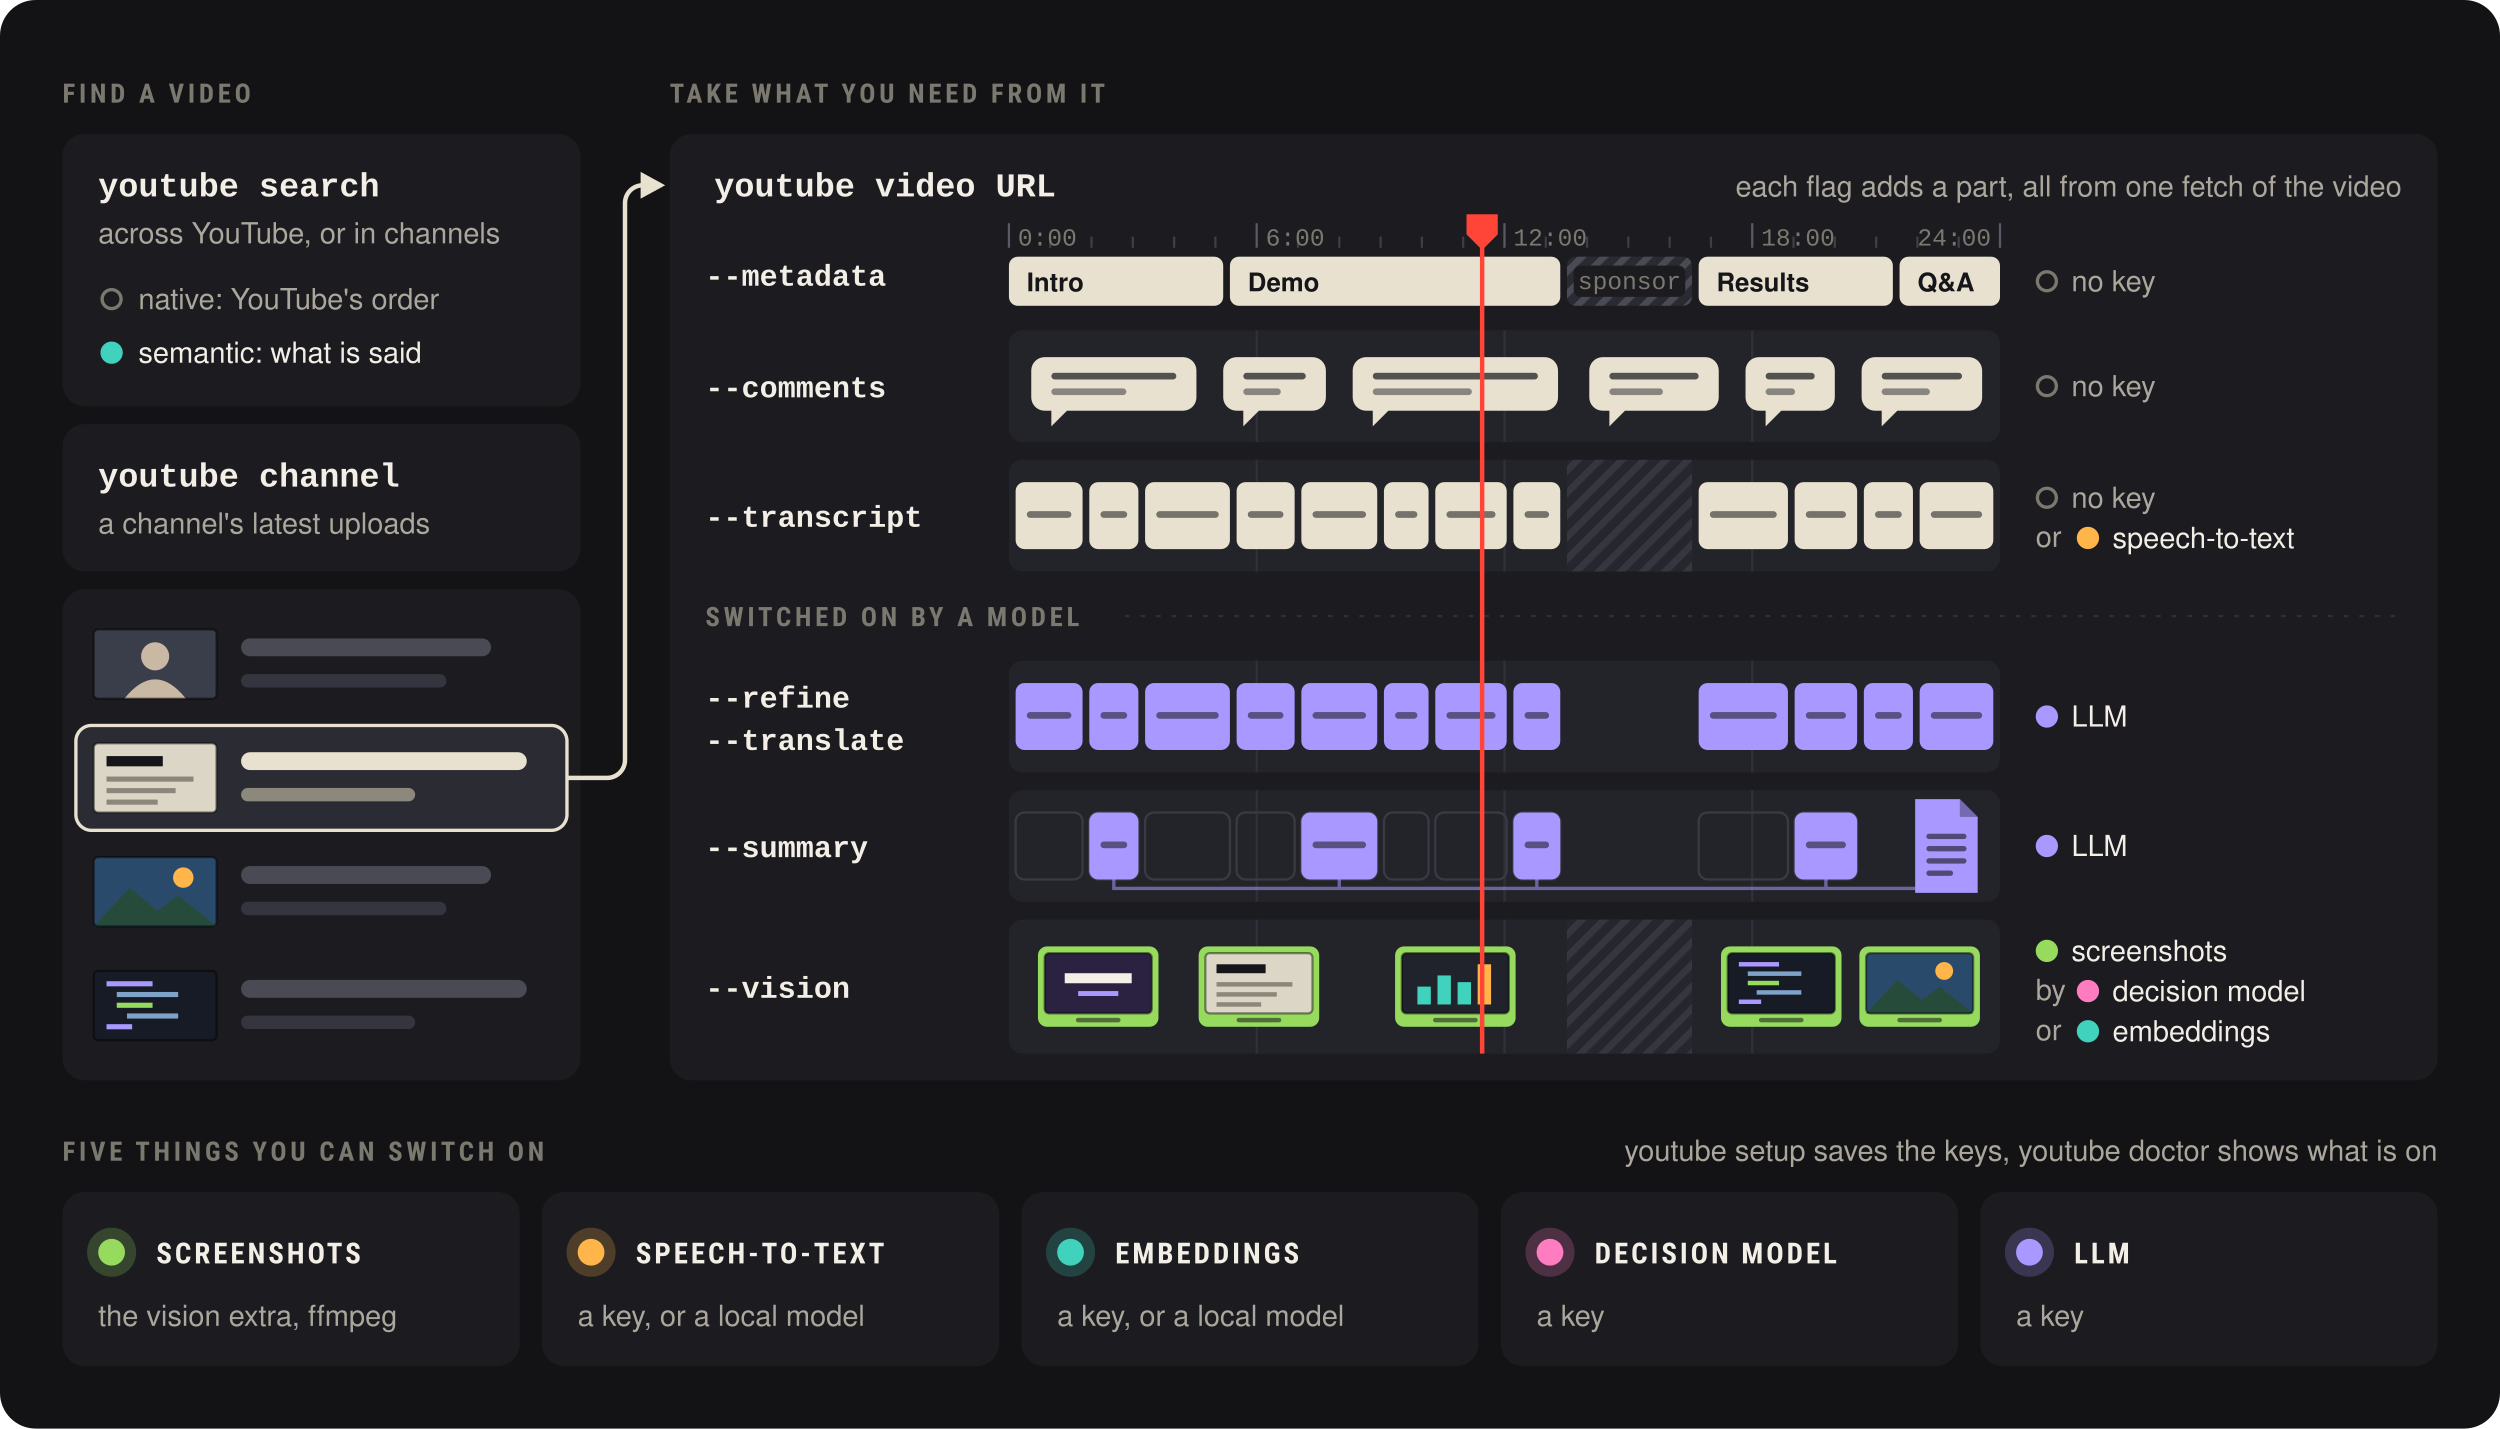
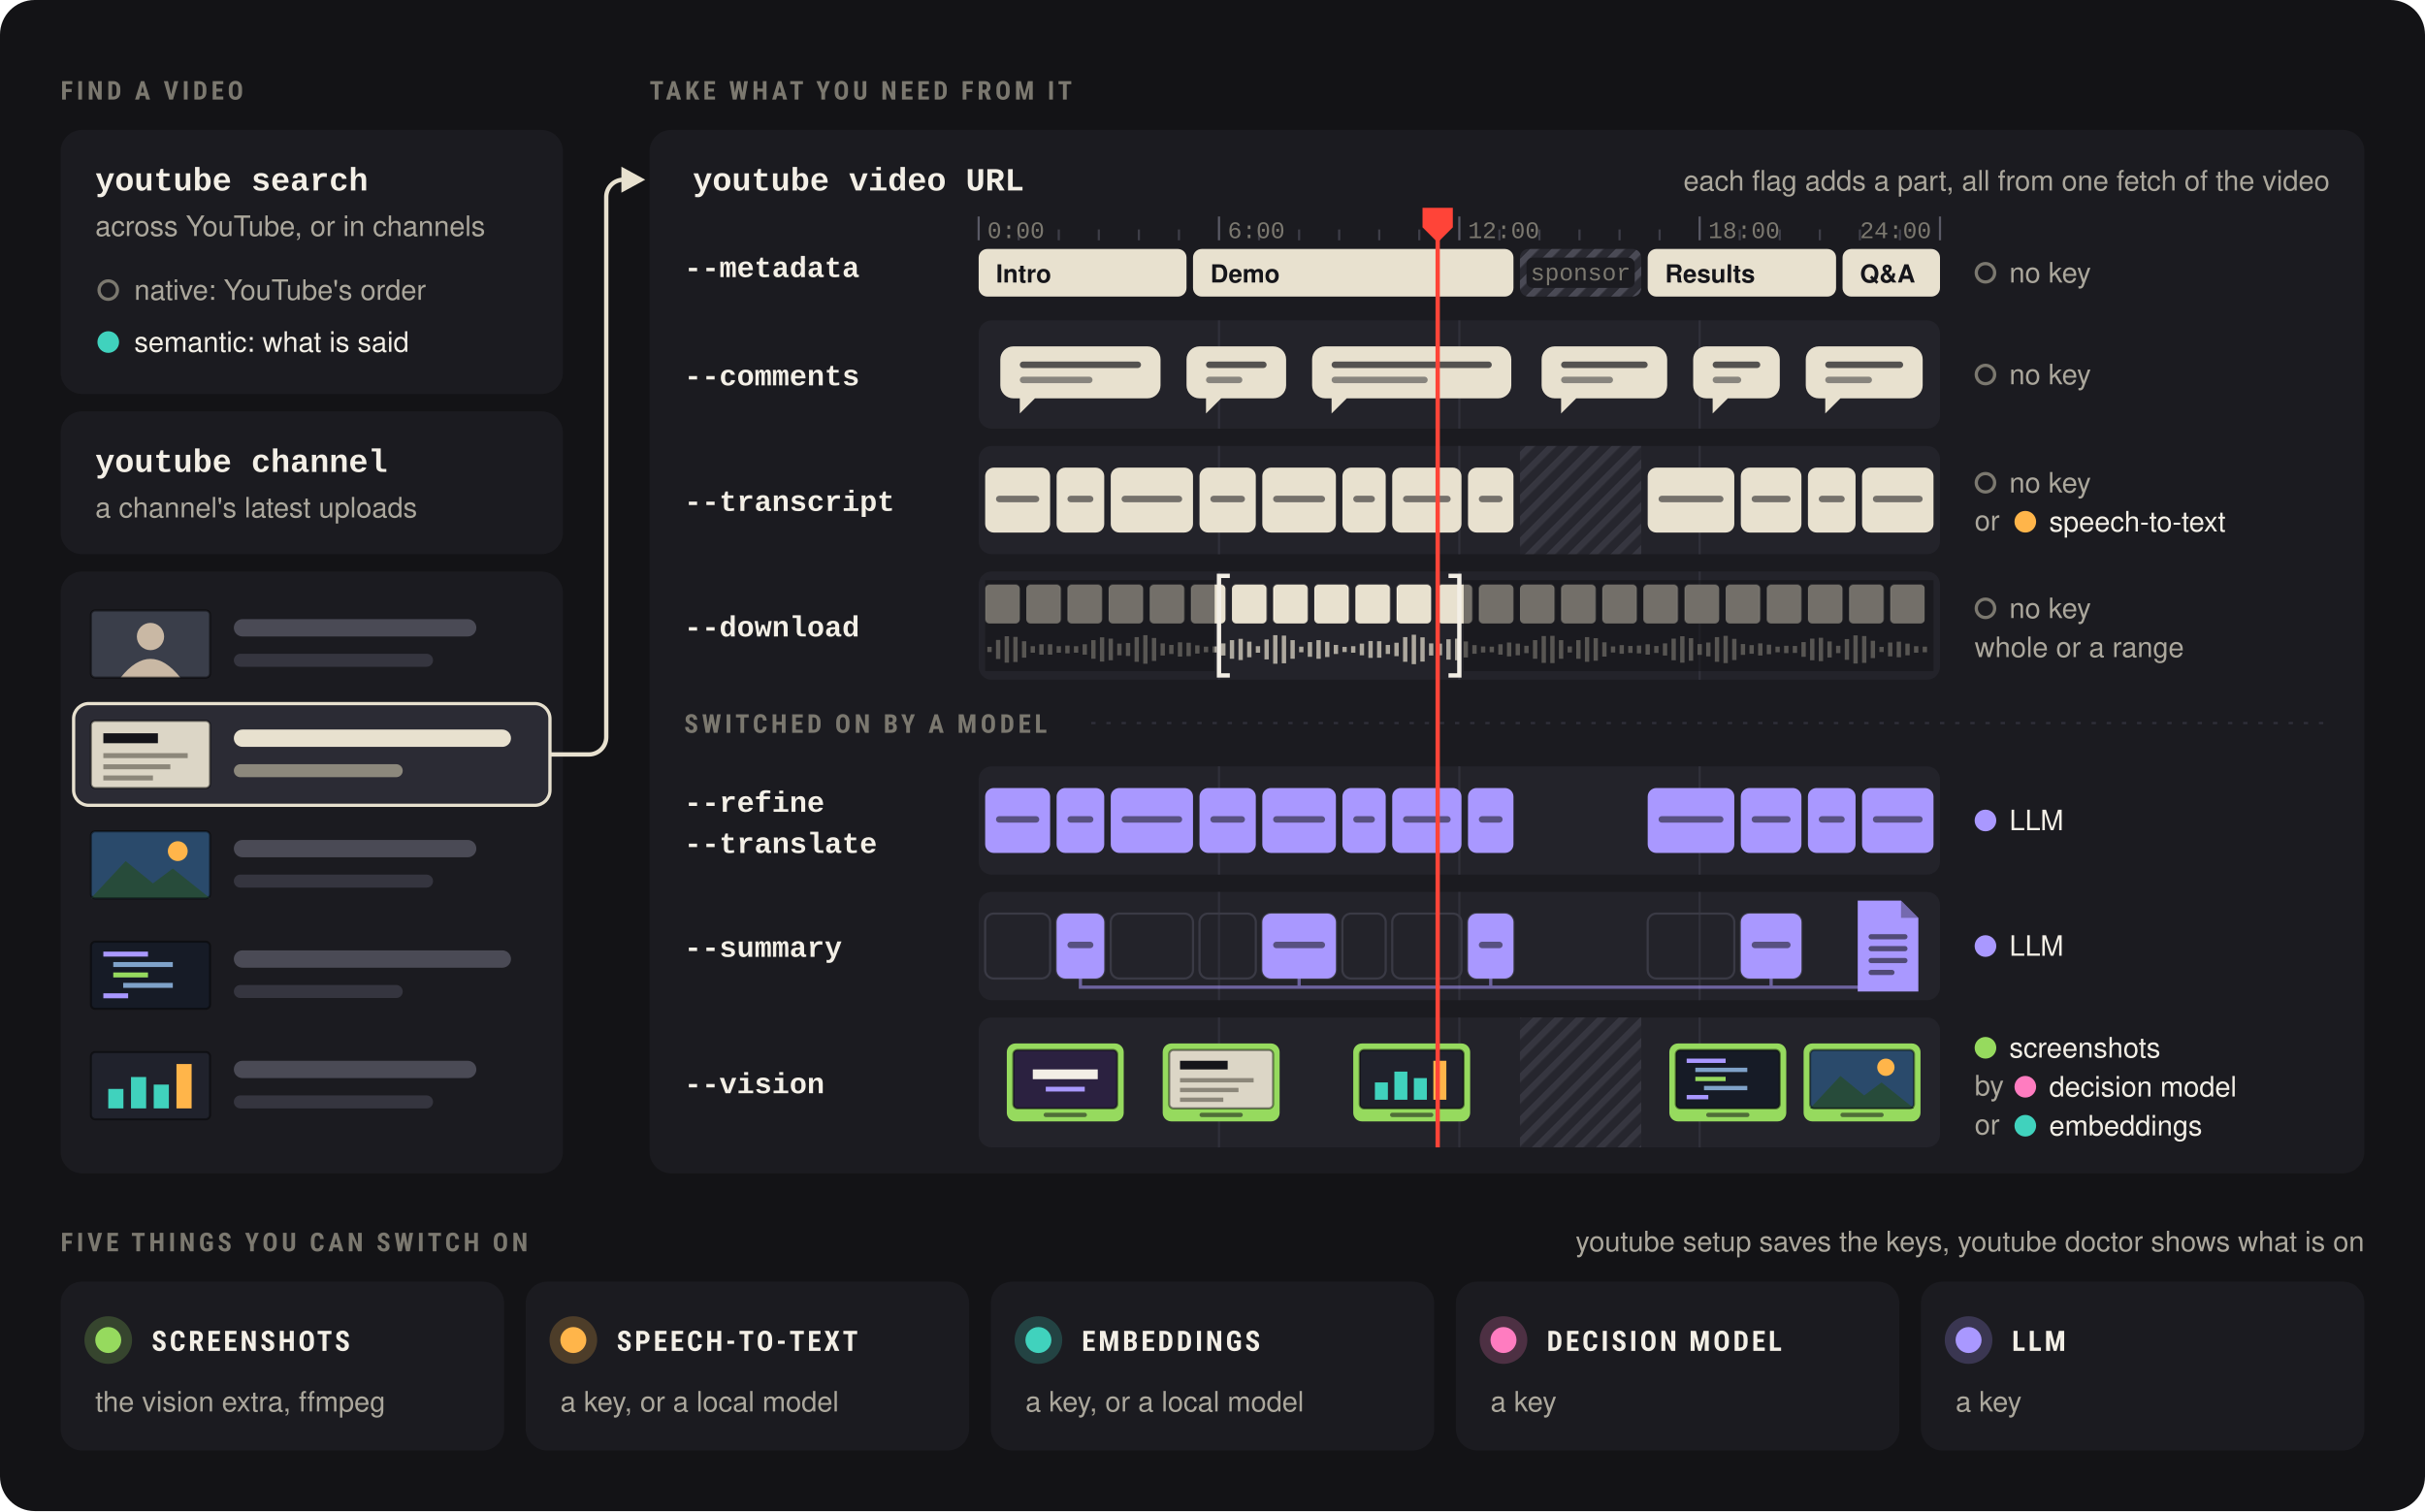
- <svg xmlns="http://www.w3.org/2000/svg" width="1120" height="640" viewBox="0 0 1120 640" role="img" aria-labelledby="title desc">
+ <svg xmlns="http://www.w3.org/2000/svg" width="1120" height="698" viewBox="0 0 1120 698" role="img" aria-labelledby="title desc">
  <defs>
    <style>
    .flag { font: 700 15px ui-monospace, 'SF Mono', SFMono-Regular, Menlo, Consolas, 'Liberation Mono', monospace; fill: #F3EFE6; }
    .flag-s { font: 700 13.5px ui-monospace, 'SF Mono', SFMono-Regular, Menlo, Consolas, 'Liberation Mono', monospace; fill: #F3EFE6; }
    .name { font: 700 15px 'Avenir Next', 'Segoe UI', 'Helvetica Neue', Helvetica, Arial, sans-serif; fill: #F3EFE6; }
    .note { font: 500 13px 'Avenir Next', 'Segoe UI', 'Helvetica Neue', Helvetica, Arial, sans-serif; fill: #ABA79C; }
    .note-i { font: 500 13px 'Avenir Next', 'Segoe UI', 'Helvetica Neue', Helvetica, Arial, sans-serif; fill: #F3EFE6; }
    .cap { font: 700 12px 'DIN Alternate', Bahnschrift, 'Avenir Next Condensed', 'Roboto Condensed', 'Arial Narrow', Arial, sans-serif; letter-spacing: 0.14em; fill: #7B786F; }
    .cap-i { font: 700 13px 'DIN Alternate', Bahnschrift, 'Avenir Next Condensed', 'Roboto Condensed', 'Arial Narrow', Arial, sans-serif; letter-spacing: 0.1em; fill: #F3EFE6; }
    .tc { font: 500 11px ui-monospace, 'SF Mono', SFMono-Regular, Menlo, Consolas, 'Liberation Mono', monospace; fill: #7B786F; }
    .tc-i { font: 600 11.5px ui-monospace, 'SF Mono', SFMono-Regular, Menlo, Consolas, 'Liberation Mono', monospace; fill: #F3EFE6; }
    .on { font: 700 11.5px 'Avenir Next', 'Segoe UI', 'Helvetica Neue', Helvetica, Arial, sans-serif; fill: #15151A; }
    .on-m { font: 700 11px ui-monospace, 'SF Mono', SFMono-Regular, Menlo, Consolas, 'Liberation Mono', monospace; fill: #15151A; }
    .lane { fill: #23232A; }
    .panel { fill: #1B1B20; }
    .hair { stroke: #30303A; stroke-width: 1; }

    @media (prefers-reduced-motion: no-preference) {
      #playhead { animation: play 10s linear infinite; }
    }
    @keyframes play {
      0% { transform: translateX(-204px); }
      61.80% { transform: translateX(38px); }
      61.81% { transform: translateX(94px); }
      95%, 100% { transform: translateX(224px); }
    }
  </style>
    <pattern id="hatch" width="7" height="7" patternUnits="userSpaceOnUse" patternTransform="rotate(45)">
      <rect width="7" height="7" fill="#2A2A32" />
      <rect width="3" height="7" fill="#4A4A55" />
    </pattern>
+     <pattern id="frames" x="455" y="270" width="19" height="18" patternUnits="userSpaceOnUse">
+       <rect width="16" height="18" rx="2" fill="#E8E1CF" />
+     </pattern>
  </defs>
-   <rect width="1120" height="640" rx="16" fill="#131316" />
+   <rect width="1120" height="698" rx="16" fill="#131316" />
  <g id="find">
    <text x="28" y="46" class="cap">FIND A VIDEO</text>
    <rect x="28" y="60" width="232" height="122" rx="10" fill="#1B1B20" />
    <text x="44" y="88" class="flag">youtube search</text>
    <text x="44" y="109" class="note">across YouTube, or in channels</text>
    <circle cx="50" cy="134" r="4.25" fill="none" stroke="#7B786F" stroke-width="1.5" />
    <text x="62" y="138.5" class="note">native: YouTube's order</text>
    <circle cx="50" cy="158" r="5" fill="#40D2BD" />
    <text x="62" y="162.5" class="note-i">semantic: what is said</text>
    <rect x="28" y="190" width="232" height="66" rx="10" fill="#1B1B20" />
    <text x="44" y="218" class="flag">youtube channel</text>
    <text x="44" y="239" class="note">a channel's latest uploads</text>
-     <rect x="28" y="264" width="232" height="220" rx="10" fill="#1B1B20" />
+     <rect x="28" y="264" width="232" height="278" rx="10" fill="#1B1B20" />
    <g transform="translate(42 282)">
      <rect x="0" y="0" width="55" height="31" rx="2" fill="#3A3E4A" />
      <circle cx="27.5" cy="12.031" r="6.302" fill="#C9B8A4" />
      <path d="M13.75 30.938 Q27.5 13.75 41.25 30.938 Z" fill="#C9B8A4" />
      <rect x="0" y="0" width="55" height="31" rx="2" fill="none" stroke="#000" stroke-opacity="0.45" />
    </g>
    <rect x="108" y="286" width="112" height="8" rx="4" fill="#4A4A55" />
    <rect x="108" y="302" width="92" height="6" rx="3" fill="#35353F" />
    <rect x="34" y="325" width="220" height="47" rx="7" fill="#2B2B34" stroke="#E8E1CF" stroke-width="1.5" />
    <g transform="translate(42 333)">
      <rect x="0" y="0" width="55" height="31" rx="2" fill="#DCD6C6" />
      <rect x="5.729" y="5.729" width="25.208" height="4.583" fill="#15151A" />
      <rect x="5.729" y="14.896" width="38.958" height="2.292" fill="#8C877A" />
      <rect x="5.729" y="20.052" width="30.938" height="2.292" fill="#8C877A" />
      <rect x="5.729" y="25.208" width="22.917" height="2.292" fill="#8C877A" />
      <rect x="0" y="0" width="55" height="31" rx="2" fill="none" stroke="#000" stroke-opacity="0.45" />
    </g>
    <rect x="108" y="337" width="128" height="8" rx="4" fill="#E8E1CF" />
    <rect x="108" y="353" width="78" height="6" rx="3" fill="#8C887C" />
    <g transform="translate(42 384)">
      <rect x="0" y="0" width="55" height="31" rx="2" fill="#2A4A6B" />
      <circle cx="40.104" cy="9.167" r="4.583" fill="#FFB54A" />
      <path d="M0 30.938 L16.042 13.75 L28.646 24.062 L37.812 17.188 L55 30.938 Z" fill="#274B3A" />
      <rect x="0" y="0" width="55" height="31" rx="2" fill="none" stroke="#000" stroke-opacity="0.45" />
    </g>
    <rect x="108" y="388" width="112" height="8" rx="4" fill="#4A4A55" />
    <rect x="108" y="404" width="92" height="6" rx="3" fill="#35353F" />
    <g transform="translate(42 435)">
      <rect x="0" y="0" width="55" height="31" rx="2" fill="#161B26" />
      <rect x="5.729" y="4.583" width="20.625" height="2.292" fill="#A998FF" />
      <rect x="10.312" y="9.396" width="27.5" height="2.292" fill="#7FA2C9" />
      <rect x="10.312" y="14.208" width="16.042" height="2.292" fill="#96DA5E" />
      <rect x="14.896" y="19.021" width="22.917" height="2.292" fill="#7FA2C9" />
      <rect x="5.729" y="23.833" width="11.458" height="2.292" fill="#A998FF" />
      <rect x="0" y="0" width="55" height="31" rx="2" fill="none" stroke="#000" stroke-opacity="0.45" />
    </g>
    <rect x="108" y="439" width="128" height="8" rx="4" fill="#4A4A55" />
    <rect x="108" y="455" width="78" height="6" rx="3" fill="#35353F" />
+     <g transform="translate(42 486)">
+       <rect x="0" y="0" width="55" height="31" rx="2" fill="#20222C" />
+       <rect x="8" y="17" width="7" height="9" fill="#40D2BD" />
+       <rect x="18.5" y="11.5" width="7" height="14.5" fill="#40D2BD" />
+       <rect x="29" y="15" width="7" height="11" fill="#40D2BD" />
+       <rect x="39.5" y="5.5" width="7" height="20.5" fill="#FFB54A" />
+       <rect x="0" y="0" width="55" height="31" rx="2" fill="none" stroke="#000" stroke-opacity="0.45" />
+     </g>
+     <rect x="108" y="490" width="112" height="8" rx="4" fill="#4A4A55" />
+     <rect x="108" y="506" width="92" height="6" rx="3" fill="#35353F" />
    <path d="M254 348.5 H272 a8 8 0 0 0 8 -8 V91 a8 8 0 0 1 8 -8 H288" fill="none" stroke="#E8E1CF" stroke-width="2" />
    <path d="M298 83 l-11 -6 v12 z" fill="#E8E1CF" />
  </g>
  <g id="video">
    <text x="300" y="46" class="cap">TAKE WHAT YOU NEED FROM IT</text>
-     <rect x="300" y="60" width="792" height="424" rx="10" fill="#1B1B20" />
+     <rect x="300" y="60" width="792" height="482" rx="10" fill="#1B1B20" />
    <text x="320" y="88" class="flag">youtube video URL</text>
    <text x="1076" y="88" class="note" text-anchor="end">each flag adds a part, all from one fetch of the video</text>
    <g id="track-metadata">
      <text x="316" y="128" class="flag-s">--metadata</text>
      <line x1="452" y1="100" x2="452" y2="111" stroke="#5A5A66" stroke-width="1" />
      <line x1="470.5" y1="106" x2="470.5" y2="111" stroke="#3E3E48" stroke-width="1" />
      <line x1="489" y1="106" x2="489" y2="111" stroke="#3E3E48" stroke-width="1" />
      <line x1="507.5" y1="106" x2="507.5" y2="111" stroke="#3E3E48" stroke-width="1" />
      <line x1="526" y1="106" x2="526" y2="111" stroke="#3E3E48" stroke-width="1" />
      <line x1="544.5" y1="106" x2="544.5" y2="111" stroke="#3E3E48" stroke-width="1" />
      <text x="456" y="110" class="tc" text-anchor="start">0:00</text>
      <line x1="563" y1="100" x2="563" y2="111" stroke="#5A5A66" stroke-width="1" />
      <line x1="581.5" y1="106" x2="581.5" y2="111" stroke="#3E3E48" stroke-width="1" />
      <line x1="600" y1="106" x2="600" y2="111" stroke="#3E3E48" stroke-width="1" />
      <line x1="618.5" y1="106" x2="618.5" y2="111" stroke="#3E3E48" stroke-width="1" />
      <line x1="637" y1="106" x2="637" y2="111" stroke="#3E3E48" stroke-width="1" />
      <line x1="655.5" y1="106" x2="655.5" y2="111" stroke="#3E3E48" stroke-width="1" />
      <text x="567" y="110" class="tc" text-anchor="start">6:00</text>
      <line x1="674" y1="100" x2="674" y2="111" stroke="#5A5A66" stroke-width="1" />
      <line x1="692.5" y1="106" x2="692.5" y2="111" stroke="#3E3E48" stroke-width="1" />
      <line x1="711" y1="106" x2="711" y2="111" stroke="#3E3E48" stroke-width="1" />
      <line x1="729.5" y1="106" x2="729.5" y2="111" stroke="#3E3E48" stroke-width="1" />
      <line x1="748" y1="106" x2="748" y2="111" stroke="#3E3E48" stroke-width="1" />
      <line x1="766.5" y1="106" x2="766.5" y2="111" stroke="#3E3E48" stroke-width="1" />
      <text x="678" y="110" class="tc" text-anchor="start">12:00</text>
      <line x1="785" y1="100" x2="785" y2="111" stroke="#5A5A66" stroke-width="1" />
      <line x1="803.5" y1="106" x2="803.5" y2="111" stroke="#3E3E48" stroke-width="1" />
      <line x1="822" y1="106" x2="822" y2="111" stroke="#3E3E48" stroke-width="1" />
      <line x1="840.5" y1="106" x2="840.5" y2="111" stroke="#3E3E48" stroke-width="1" />
      <line x1="859" y1="106" x2="859" y2="111" stroke="#3E3E48" stroke-width="1" />
      <line x1="877.5" y1="106" x2="877.5" y2="111" stroke="#3E3E48" stroke-width="1" />
      <text x="789" y="110" class="tc" text-anchor="start">18:00</text>
      <line x1="896" y1="100" x2="896" y2="111" stroke="#5A5A66" stroke-width="1" />
      <text x="892" y="110" class="tc" text-anchor="end">24:00</text>
      <rect x="452" y="115" width="96" height="22" rx="4" fill="#E8E1CF" />
      <text x="460" y="130.5" class="on">Intro</text>
      <rect x="551" y="115" width="148" height="22" rx="4" fill="#E8E1CF" />
      <text x="559" y="130.5" class="on">Demo</text>
      <rect x="761" y="115" width="87" height="22" rx="4" fill="#E8E1CF" />
      <text x="769" y="130.5" class="on">Results</text>
      <rect x="851" y="115" width="45" height="22" rx="4" fill="#E8E1CF" />
      <text x="859" y="130.5" class="on">Q&amp;A</text>
      <rect x="702" y="115" width="56" height="22" rx="4" fill="url(#hatch)" />
      <rect x="705" y="119" width="50" height="14" rx="3" fill="#1B1B20" />
      <text x="730" y="129.5" class="tc" text-anchor="middle">sponsor</text>
      <circle cx="917" cy="126" r="4.25" fill="none" stroke="#7B786F" stroke-width="1.5" />
      <text x="928" y="130.5" class="note">no key</text>
    </g>
    <g id="track-comments">
      <rect x="452" y="148" width="444" height="50" rx="6" fill="#23232A" />
      <line x1="563" y1="148" x2="563" y2="198" stroke="#30303A" stroke-width="1" />
      <line x1="674" y1="148" x2="674" y2="198" stroke="#30303A" stroke-width="1" />
      <line x1="785" y1="148" x2="785" y2="198" stroke="#30303A" stroke-width="1" />
      <text x="316" y="178" class="flag-s">--comments</text>
      <path d="M468 160 h62 a6 6 0 0 1 6 6 v12 a6 6 0 0 1 -6 6 h-52 l-7 7 v-7 h-3 a6 6 0 0 1 -6 -6 v-12 a6 6 0 0 1 6 -6 z" fill="#E8E1CF" />
      <rect x="471" y="167" width="56" height="3" rx="1.5" fill="#15151A" opacity="0.7" />
      <rect x="471" y="174" width="33.6" height="3" rx="1.5" fill="#15151A" opacity="0.45" />
      <path d="M554 160 h34 a6 6 0 0 1 6 6 v12 a6 6 0 0 1 -6 6 h-24 l-7 7 v-7 h-3 a6 6 0 0 1 -6 -6 v-12 a6 6 0 0 1 6 -6 z" fill="#E8E1CF" />
      <rect x="557" y="167" width="28" height="3" rx="1.5" fill="#15151A" opacity="0.7" />
      <rect x="557" y="174" width="16.8" height="3" rx="1.5" fill="#15151A" opacity="0.45" />
      <path d="M612 160 h80 a6 6 0 0 1 6 6 v12 a6 6 0 0 1 -6 6 h-70 l-7 7 v-7 h-3 a6 6 0 0 1 -6 -6 v-12 a6 6 0 0 1 6 -6 z" fill="#E8E1CF" />
      <rect x="615" y="167" width="74" height="3" rx="1.5" fill="#15151A" opacity="0.7" />
      <rect x="615" y="174" width="44.4" height="3" rx="1.5" fill="#15151A" opacity="0.45" />
      <path d="M718 160 h46 a6 6 0 0 1 6 6 v12 a6 6 0 0 1 -6 6 h-36 l-7 7 v-7 h-3 a6 6 0 0 1 -6 -6 v-12 a6 6 0 0 1 6 -6 z" fill="#E8E1CF" />
      <rect x="721" y="167" width="40" height="3" rx="1.5" fill="#15151A" opacity="0.7" />
      <rect x="721" y="174" width="24" height="3" rx="1.5" fill="#15151A" opacity="0.45" />
      <path d="M788 160 h28 a6 6 0 0 1 6 6 v12 a6 6 0 0 1 -6 6 h-18 l-7 7 v-7 h-3 a6 6 0 0 1 -6 -6 v-12 a6 6 0 0 1 6 -6 z" fill="#E8E1CF" />
      <rect x="791" y="167" width="22" height="3" rx="1.5" fill="#15151A" opacity="0.7" />
      <rect x="791" y="174" width="13.2" height="3" rx="1.5" fill="#15151A" opacity="0.45" />
      <path d="M840 160 h42 a6 6 0 0 1 6 6 v12 a6 6 0 0 1 -6 6 h-32 l-7 7 v-7 h-3 a6 6 0 0 1 -6 -6 v-12 a6 6 0 0 1 6 -6 z" fill="#E8E1CF" />
      <rect x="843" y="167" width="36" height="3" rx="1.5" fill="#15151A" opacity="0.7" />
      <rect x="843" y="174" width="21.6" height="3" rx="1.5" fill="#15151A" opacity="0.45" />
      <circle cx="917" cy="173" r="4.25" fill="none" stroke="#7B786F" stroke-width="1.5" />
      <text x="928" y="177.5" class="note">no key</text>
    </g>
    <g id="track-transcript">
      <rect x="452" y="206" width="444" height="50" rx="6" fill="#23232A" />
      <line x1="563" y1="206" x2="563" y2="256" stroke="#30303A" stroke-width="1" />
      <line x1="674" y1="206" x2="674" y2="256" stroke="#30303A" stroke-width="1" />
      <line x1="785" y1="206" x2="785" y2="256" stroke="#30303A" stroke-width="1" />
      <text x="316" y="236" class="flag-s">--transcript</text>
      <rect x="455" y="216" width="30" height="30" rx="4" fill="#E8E1CF" />
      <rect x="460" y="229" width="20" height="3" rx="1.5" fill="#15151A" opacity="0.55" />
      <rect x="488" y="216" width="22" height="30" rx="4" fill="#E8E1CF" />
      <rect x="493" y="229" width="12" height="3" rx="1.5" fill="#15151A" opacity="0.55" />
      <rect x="513" y="216" width="38" height="30" rx="4" fill="#E8E1CF" />
      <rect x="518" y="229" width="28" height="3" rx="1.5" fill="#15151A" opacity="0.55" />
      <rect x="554" y="216" width="26" height="30" rx="4" fill="#E8E1CF" />
      <rect x="559" y="229" width="16" height="3" rx="1.5" fill="#15151A" opacity="0.55" />
      <rect x="583" y="216" width="34" height="30" rx="4" fill="#E8E1CF" />
      <rect x="588" y="229" width="24" height="3" rx="1.5" fill="#15151A" opacity="0.55" />
      <rect x="620" y="216" width="20" height="30" rx="4" fill="#E8E1CF" />
      <rect x="625" y="229" width="10" height="3" rx="1.5" fill="#15151A" opacity="0.55" />
      <rect x="643" y="216" width="32" height="30" rx="4" fill="#E8E1CF" />
      <rect x="648" y="229" width="22" height="3" rx="1.5" fill="#15151A" opacity="0.55" />
      <rect x="678" y="216" width="21" height="30" rx="4" fill="#E8E1CF" />
      <rect x="683" y="229" width="11" height="3" rx="1.5" fill="#15151A" opacity="0.55" />
      <rect x="761" y="216" width="40" height="30" rx="4" fill="#E8E1CF" />
      <rect x="766" y="229" width="30" height="3" rx="1.5" fill="#15151A" opacity="0.55" />
      <rect x="804" y="216" width="28" height="30" rx="4" fill="#E8E1CF" />
      <rect x="809" y="229" width="18" height="3" rx="1.5" fill="#15151A" opacity="0.55" />
      <rect x="835" y="216" width="22" height="30" rx="4" fill="#E8E1CF" />
      <rect x="840" y="229" width="12" height="3" rx="1.5" fill="#15151A" opacity="0.55" />
      <rect x="860" y="216" width="33" height="30" rx="4" fill="#E8E1CF" />
      <rect x="865" y="229" width="23" height="3" rx="1.5" fill="#15151A" opacity="0.55" />
      <circle cx="917" cy="223" r="4.25" fill="none" stroke="#7B786F" stroke-width="1.5" />
      <text x="928" y="227.5" class="note">no key</text>
      <text x="912" y="245" class="note">or</text>
      <circle cx="935.4" cy="241" r="5" fill="#FFB54A" />
      <text x="946.4" y="245.5" class="note-i">speech-to-text</text>
    </g>
-     <text x="316" y="280.5" class="cap" textLength="176" lengthAdjust="spacing">SWITCHED ON BY A MODEL</text>
-     <line x1="504" y1="276" x2="1076" y2="276" stroke="#30303A" stroke-width="1" stroke-dasharray="2 5" />
+     <g id="track-download">
+       <rect x="452" y="264" width="444" height="50" rx="6" fill="#23232A" />
+       <line x1="563" y1="264" x2="563" y2="314" stroke="#30303A" stroke-width="1" />
+       <line x1="674" y1="264" x2="674" y2="314" stroke="#30303A" stroke-width="1" />
+       <line x1="785" y1="264" x2="785" y2="314" stroke="#30303A" stroke-width="1" />
+       <text x="316" y="294" class="flag-s">--download</text>
+       <rect x="455" y="270" width="434" height="18" fill="url(#frames)" />
+       <path d="M457 298.8V301.2M461 295.6V304.4M465 293.9V306.1M469 294.2V305.8M473 296.2V303.8M477 298.5V301.5M481 297.6V302.4M485 297.6V302.4M489 298.5V301.5M493 298.2V301.8M497 298.5V301.5M501 297.6V302.4M505 295.7V304.3M509 294.4V305.6M513 295.0V305.0M517 297.3V302.7M521 297.0V303.0M525 294.3V305.7M529 293.4V306.6M533 294.7V305.3M537 297.2V302.8M541 297.9V302.1M545 296.7V303.3M549 296.9V303.1M553 298.1V301.9M557 298.7V301.3M561 298.6V301.4M565 297.2V302.8M569 295.7V304.3M573 295.1V304.9M577 296.4V303.6M581 298.5V301.5M585 295.4V304.6M589 293.4V306.6M593 293.6V306.4M597 295.7V304.3M601 298.7V301.3M605 296.6V303.4M609 295.7V304.3M613 296.5V303.5M617 297.9V302.1M621 298.8V301.2M625 298.5V301.5M629 297.3V302.7M633 296.1V303.9M637 296.2V303.8M641 297.9V302.1M645 296.9V303.1M649 294.3V305.7M653 293.2V306.8M657 294.4V305.6M661 297.2V302.8M665 297.3V302.7M669 295.3V304.7M673 295.0V305.0M677 296.3V303.7M681 298.0V302.0M685 298.6V301.4M689 298.7V301.3M693 297.6V302.4M697 296.8V303.2M701 297.3V302.7M705 298.3V301.7M709 295.7V304.3M713 293.8V306.2M717 293.7V306.3M721 295.7V304.3M725 298.6V301.4M729 295.7V304.3M733 294.3V305.7M737 294.8V305.2M741 296.7V303.3M745 298.6V301.4M749 298.0V302.0M753 298.4V301.6M757 298.2V301.8M761 297.6V302.4M765 298.4V301.6M769 297.2V302.8M773 295.0V305.0M777 293.9V306.1M781 294.8V305.2M785 297.5V302.5M789 296.8V303.2M793 294.3V305.7M797 293.7V306.3M801 295.1V304.9M805 297.5V302.5M809 298.0V302.0M813 297.2V302.8M817 297.8V302.2M821 298.7V301.3M825 298.3V301.7M829 298.4V301.6M833 296.6V303.4M837 295.0V305.0M841 294.6V305.4M845 296.3V303.7M849 298.3V301.7M853 295.2V304.8M857 293.5V306.5M861 293.8V306.2M865 296.0V304.0M869 298.8V301.2M873 296.8V303.2M877 296.4V303.6M881 297.3V302.7M885 298.5V301.5M889 298.7V301.3" fill="none" stroke="#E8E1CF" stroke-width="2" stroke-opacity="0.7" />
+       <rect x="455" y="268" width="106" height="42" fill="#131316" opacity="0.55" />
+       <rect x="676" y="268" width="217" height="42" fill="#131316" opacity="0.55" />
+       <path d="M568 266 H563 V312 H568 M669 266 H674 V312 H669" fill="none" stroke="#F3EFE6" stroke-width="2" />
+       <circle cx="917" cy="281" r="4.25" fill="none" stroke="#7B786F" stroke-width="1.5" />
+       <text x="928" y="285.5" class="note">no key</text>
+       <text x="912" y="303.5" class="note">whole or a range</text>
+     </g>
+     <text x="316" y="338.5" class="cap" textLength="176" lengthAdjust="spacing">SWITCHED ON BY A MODEL</text>
+     <line x1="504" y1="334" x2="1076" y2="334" stroke="#30303A" stroke-width="1" stroke-dasharray="2 5" />
    <g id="track-rewrite">
-       <rect x="452" y="296" width="444" height="50" rx="6" fill="#23232A" />
-       <line x1="563" y1="296" x2="563" y2="346" stroke="#30303A" stroke-width="1" />
-       <line x1="674" y1="296" x2="674" y2="346" stroke="#30303A" stroke-width="1" />
-       <line x1="785" y1="296" x2="785" y2="346" stroke="#30303A" stroke-width="1" />
-       <text x="316" y="317" class="flag-s">--refine</text>
-       <text x="316" y="336" class="flag-s">--translate</text>
-       <rect x="455" y="306" width="30" height="30" rx="4" fill="#A998FF" />
-       <rect x="460" y="319" width="20" height="3" rx="1.5" fill="#15151A" opacity="0.55" />
-       <rect x="488" y="306" width="22" height="30" rx="4" fill="#A998FF" />
-       <rect x="493" y="319" width="12" height="3" rx="1.5" fill="#15151A" opacity="0.55" />
-       <rect x="513" y="306" width="38" height="30" rx="4" fill="#A998FF" />
-       <rect x="518" y="319" width="28" height="3" rx="1.5" fill="#15151A" opacity="0.55" />
-       <rect x="554" y="306" width="26" height="30" rx="4" fill="#A998FF" />
-       <rect x="559" y="319" width="16" height="3" rx="1.5" fill="#15151A" opacity="0.55" />
-       <rect x="583" y="306" width="34" height="30" rx="4" fill="#A998FF" />
-       <rect x="588" y="319" width="24" height="3" rx="1.5" fill="#15151A" opacity="0.55" />
-       <rect x="620" y="306" width="20" height="30" rx="4" fill="#A998FF" />
-       <rect x="625" y="319" width="10" height="3" rx="1.5" fill="#15151A" opacity="0.55" />
-       <rect x="643" y="306" width="32" height="30" rx="4" fill="#A998FF" />
-       <rect x="648" y="319" width="22" height="3" rx="1.5" fill="#15151A" opacity="0.55" />
-       <rect x="678" y="306" width="21" height="30" rx="4" fill="#A998FF" />
-       <rect x="683" y="319" width="11" height="3" rx="1.5" fill="#15151A" opacity="0.55" />
-       <rect x="761" y="306" width="40" height="30" rx="4" fill="#A998FF" />
-       <rect x="766" y="319" width="30" height="3" rx="1.5" fill="#15151A" opacity="0.55" />
-       <rect x="804" y="306" width="28" height="30" rx="4" fill="#A998FF" />
-       <rect x="809" y="319" width="18" height="3" rx="1.5" fill="#15151A" opacity="0.55" />
-       <rect x="835" y="306" width="22" height="30" rx="4" fill="#A998FF" />
-       <rect x="840" y="319" width="12" height="3" rx="1.5" fill="#15151A" opacity="0.55" />
-       <rect x="860" y="306" width="33" height="30" rx="4" fill="#A998FF" />
-       <rect x="865" y="319" width="23" height="3" rx="1.5" fill="#15151A" opacity="0.55" />
-       <circle cx="917" cy="321" r="5" fill="#A998FF" />
-       <text x="928" y="325.5" class="note-i">LLM</text>
-     </g>
-     <g id="track-summary">
      <rect x="452" y="354" width="444" height="50" rx="6" fill="#23232A" />
      <line x1="563" y1="354" x2="563" y2="404" stroke="#30303A" stroke-width="1" />
      <line x1="674" y1="354" x2="674" y2="404" stroke="#30303A" stroke-width="1" />
      <line x1="785" y1="354" x2="785" y2="404" stroke="#30303A" stroke-width="1" />
-       <text x="316" y="384" class="flag-s">--summary</text>
-       <rect x="455" y="364" width="30" height="30" rx="4" fill="none" stroke="#3A3A45" stroke-width="1" />
-       <rect x="488" y="364" width="22" height="30" rx="4" fill="none" stroke="#3A3A45" stroke-width="1" />
-       <rect x="513" y="364" width="38" height="30" rx="4" fill="none" stroke="#3A3A45" stroke-width="1" />
-       <rect x="554" y="364" width="26" height="30" rx="4" fill="none" stroke="#3A3A45" stroke-width="1" />
-       <rect x="583" y="364" width="34" height="30" rx="4" fill="none" stroke="#3A3A45" stroke-width="1" />
-       <rect x="620" y="364" width="20" height="30" rx="4" fill="none" stroke="#3A3A45" stroke-width="1" />
-       <rect x="643" y="364" width="32" height="30" rx="4" fill="none" stroke="#3A3A45" stroke-width="1" />
-       <rect x="678" y="364" width="21" height="30" rx="4" fill="none" stroke="#3A3A45" stroke-width="1" />
-       <rect x="761" y="364" width="40" height="30" rx="4" fill="none" stroke="#3A3A45" stroke-width="1" />
-       <rect x="804" y="364" width="28" height="30" rx="4" fill="none" stroke="#3A3A45" stroke-width="1" />
-       <path d="M499 394 V398M600 394 V398M688.5 394 V398M818 394 V398M499 398 H858" fill="none" stroke="#A998FF" stroke-width="1.5" stroke-opacity="0.55" stroke-linecap="square" />
+       <text x="316" y="375" class="flag-s">--refine</text>
+       <text x="316" y="394" class="flag-s">--translate</text>
+       <rect x="455" y="364" width="30" height="30" rx="4" fill="#A998FF" />
+       <rect x="460" y="377" width="20" height="3" rx="1.5" fill="#15151A" opacity="0.55" />
      <rect x="488" y="364" width="22" height="30" rx="4" fill="#A998FF" />
      <rect x="493" y="377" width="12" height="3" rx="1.5" fill="#15151A" opacity="0.55" />
+       <rect x="513" y="364" width="38" height="30" rx="4" fill="#A998FF" />
+       <rect x="518" y="377" width="28" height="3" rx="1.5" fill="#15151A" opacity="0.55" />
+       <rect x="554" y="364" width="26" height="30" rx="4" fill="#A998FF" />
+       <rect x="559" y="377" width="16" height="3" rx="1.5" fill="#15151A" opacity="0.55" />
      <rect x="583" y="364" width="34" height="30" rx="4" fill="#A998FF" />
      <rect x="588" y="377" width="24" height="3" rx="1.5" fill="#15151A" opacity="0.55" />
+       <rect x="620" y="364" width="20" height="30" rx="4" fill="#A998FF" />
+       <rect x="625" y="377" width="10" height="3" rx="1.5" fill="#15151A" opacity="0.55" />
+       <rect x="643" y="364" width="32" height="30" rx="4" fill="#A998FF" />
+       <rect x="648" y="377" width="22" height="3" rx="1.5" fill="#15151A" opacity="0.55" />
      <rect x="678" y="364" width="21" height="30" rx="4" fill="#A998FF" />
      <rect x="683" y="377" width="11" height="3" rx="1.5" fill="#15151A" opacity="0.55" />
+       <rect x="761" y="364" width="40" height="30" rx="4" fill="#A998FF" />
+       <rect x="766" y="377" width="30" height="3" rx="1.5" fill="#15151A" opacity="0.55" />
      <rect x="804" y="364" width="28" height="30" rx="4" fill="#A998FF" />
      <rect x="809" y="377" width="18" height="3" rx="1.5" fill="#15151A" opacity="0.55" />
-       <path d="M858 358 h20 l8 8 v34 h-28 z" fill="#A998FF" />
-       <path d="M878 358 v8 h8 z" fill="#15151A" opacity="0.35" />
-       <rect x="863" y="373.5" width="18" height="2.4" rx="1.2" fill="#15151A" opacity="0.6" />
-       <rect x="863" y="379" width="18" height="2.4" rx="1.2" fill="#15151A" opacity="0.6" />
-       <rect x="863" y="384.5" width="18" height="2.4" rx="1.2" fill="#15151A" opacity="0.6" />
-       <rect x="863" y="390" width="12" height="2.4" rx="1.2" fill="#15151A" opacity="0.6" />
+       <rect x="835" y="364" width="22" height="30" rx="4" fill="#A998FF" />
+       <rect x="840" y="377" width="12" height="3" rx="1.5" fill="#15151A" opacity="0.55" />
+       <rect x="860" y="364" width="33" height="30" rx="4" fill="#A998FF" />
+       <rect x="865" y="377" width="23" height="3" rx="1.5" fill="#15151A" opacity="0.55" />
      <circle cx="917" cy="379" r="5" fill="#A998FF" />
      <text x="928" y="383.5" class="note-i">LLM</text>
    </g>
+     <g id="track-summary">
+       <rect x="452" y="412" width="444" height="50" rx="6" fill="#23232A" />
+       <line x1="563" y1="412" x2="563" y2="462" stroke="#30303A" stroke-width="1" />
+       <line x1="674" y1="412" x2="674" y2="462" stroke="#30303A" stroke-width="1" />
+       <line x1="785" y1="412" x2="785" y2="462" stroke="#30303A" stroke-width="1" />
+       <text x="316" y="442" class="flag-s">--summary</text>
+       <rect x="455" y="422" width="30" height="30" rx="4" fill="none" stroke="#3A3A45" stroke-width="1" />
+       <rect x="488" y="422" width="22" height="30" rx="4" fill="none" stroke="#3A3A45" stroke-width="1" />
+       <rect x="513" y="422" width="38" height="30" rx="4" fill="none" stroke="#3A3A45" stroke-width="1" />
+       <rect x="554" y="422" width="26" height="30" rx="4" fill="none" stroke="#3A3A45" stroke-width="1" />
+       <rect x="583" y="422" width="34" height="30" rx="4" fill="none" stroke="#3A3A45" stroke-width="1" />
+       <rect x="620" y="422" width="20" height="30" rx="4" fill="none" stroke="#3A3A45" stroke-width="1" />
+       <rect x="643" y="422" width="32" height="30" rx="4" fill="none" stroke="#3A3A45" stroke-width="1" />
+       <rect x="678" y="422" width="21" height="30" rx="4" fill="none" stroke="#3A3A45" stroke-width="1" />
+       <rect x="761" y="422" width="40" height="30" rx="4" fill="none" stroke="#3A3A45" stroke-width="1" />
+       <rect x="804" y="422" width="28" height="30" rx="4" fill="none" stroke="#3A3A45" stroke-width="1" />
+       <path d="M499 452 V456M600 452 V456M688.5 452 V456M818 452 V456M499 456 H858" fill="none" stroke="#A998FF" stroke-width="1.5" stroke-opacity="0.55" stroke-linecap="square" />
+       <rect x="488" y="422" width="22" height="30" rx="4" fill="#A998FF" />
+       <rect x="493" y="435" width="12" height="3" rx="1.5" fill="#15151A" opacity="0.55" />
+       <rect x="583" y="422" width="34" height="30" rx="4" fill="#A998FF" />
+       <rect x="588" y="435" width="24" height="3" rx="1.5" fill="#15151A" opacity="0.55" />
+       <rect x="678" y="422" width="21" height="30" rx="4" fill="#A998FF" />
+       <rect x="683" y="435" width="11" height="3" rx="1.5" fill="#15151A" opacity="0.55" />
+       <rect x="804" y="422" width="28" height="30" rx="4" fill="#A998FF" />
+       <rect x="809" y="435" width="18" height="3" rx="1.5" fill="#15151A" opacity="0.55" />
+       <path d="M858 416 h20 l8 8 v34 h-28 z" fill="#A998FF" />
+       <path d="M878 416 v8 h8 z" fill="#15151A" opacity="0.35" />
+       <rect x="863" y="431.5" width="18" height="2.4" rx="1.2" fill="#15151A" opacity="0.6" />
+       <rect x="863" y="437" width="18" height="2.4" rx="1.2" fill="#15151A" opacity="0.6" />
+       <rect x="863" y="442.5" width="18" height="2.4" rx="1.2" fill="#15151A" opacity="0.6" />
+       <rect x="863" y="448" width="12" height="2.4" rx="1.2" fill="#15151A" opacity="0.6" />
+       <circle cx="917" cy="437" r="5" fill="#A998FF" />
+       <text x="928" y="441.5" class="note-i">LLM</text>
+     </g>
    <g id="track-vision">
-       <rect x="452" y="412" width="444" height="60" rx="6" fill="#23232A" />
-       <line x1="563" y1="412" x2="563" y2="472" stroke="#30303A" stroke-width="1" />
-       <line x1="674" y1="412" x2="674" y2="472" stroke="#30303A" stroke-width="1" />
-       <line x1="785" y1="412" x2="785" y2="472" stroke="#30303A" stroke-width="1" />
-       <text x="316" y="447" class="flag-s">--vision</text>
-       <rect x="465" y="424" width="54" height="36" rx="4" fill="#96DA5E" />
-       <g transform="translate(468 427)">
+       <rect x="452" y="470" width="444" height="60" rx="6" fill="#23232A" />
+       <line x1="563" y1="470" x2="563" y2="530" stroke="#30303A" stroke-width="1" />
+       <line x1="674" y1="470" x2="674" y2="530" stroke="#30303A" stroke-width="1" />
+       <line x1="785" y1="470" x2="785" y2="530" stroke="#30303A" stroke-width="1" />
+       <text x="316" y="505" class="flag-s">--vision</text>
+       <rect x="465" y="482" width="54" height="36" rx="4" fill="#96DA5E" />
+       <g transform="translate(468 485)">
        <rect x="0" y="0" width="48" height="27" rx="2" fill="#2B2140" />
        <rect x="9" y="9" width="30" height="4.5" fill="#F3EFE6" />
        <rect x="15" y="17" width="18" height="2.2" fill="#A998FF" />
        <rect x="0" y="0" width="48" height="27" rx="2" fill="none" stroke="#000" stroke-opacity="0.45" />
      </g>
-       <rect x="482" y="456" width="20" height="2" rx="1" fill="#15151A" opacity="0.55" />
-       <rect x="537" y="424" width="54" height="36" rx="4" fill="#96DA5E" />
-       <g transform="translate(540 427)">
+       <rect x="482" y="514" width="20" height="2" rx="1" fill="#15151A" opacity="0.55" />
+       <rect x="537" y="482" width="54" height="36" rx="4" fill="#96DA5E" />
+       <g transform="translate(540 485)">
        <rect x="0" y="0" width="48" height="27" rx="2" fill="#DCD6C6" />
        <rect x="5" y="5" width="22" height="4" fill="#15151A" />
        <rect x="5" y="13" width="34" height="2" fill="#8C877A" />
        <rect x="5" y="17.5" width="27" height="2" fill="#8C877A" />
        <rect x="5" y="22" width="20" height="2" fill="#8C877A" />
        <rect x="0" y="0" width="48" height="27" rx="2" fill="none" stroke="#000" stroke-opacity="0.45" />
      </g>
-       <rect x="554" y="456" width="20" height="2" rx="1" fill="#15151A" opacity="0.55" />
-       <rect x="625" y="424" width="54" height="36" rx="4" fill="#96DA5E" />
-       <g transform="translate(628 427)">
+       <rect x="554" y="514" width="20" height="2" rx="1" fill="#15151A" opacity="0.55" />
+       <rect x="625" y="482" width="54" height="36" rx="4" fill="#96DA5E" />
+       <g transform="translate(628 485)">
        <rect x="0" y="0" width="48" height="27" rx="2" fill="#20222C" />
        <rect x="7" y="15" width="6" height="8" fill="#40D2BD" />
        <rect x="16" y="10" width="6" height="13" fill="#40D2BD" />
        <rect x="25" y="13" width="6" height="10" fill="#40D2BD" />
        <rect x="34" y="5" width="6" height="18" fill="#FFB54A" />
        <rect x="0" y="0" width="48" height="27" rx="2" fill="none" stroke="#000" stroke-opacity="0.45" />
      </g>
-       <rect x="642" y="456" width="20" height="2" rx="1" fill="#15151A" opacity="0.55" />
-       <rect x="771" y="424" width="54" height="36" rx="4" fill="#96DA5E" />
-       <g transform="translate(774 427)">
+       <rect x="642" y="514" width="20" height="2" rx="1" fill="#15151A" opacity="0.55" />
+       <rect x="771" y="482" width="54" height="36" rx="4" fill="#96DA5E" />
+       <g transform="translate(774 485)">
        <rect x="0" y="0" width="48" height="27" rx="2" fill="#161B26" />
        <rect x="5" y="4" width="18" height="2" fill="#A998FF" />
        <rect x="9" y="8.2" width="24" height="2" fill="#7FA2C9" />
        <rect x="9" y="12.4" width="14" height="2" fill="#96DA5E" />
        <rect x="13" y="16.6" width="20" height="2" fill="#7FA2C9" />
        <rect x="5" y="20.8" width="10" height="2" fill="#A998FF" />
        <rect x="0" y="0" width="48" height="27" rx="2" fill="none" stroke="#000" stroke-opacity="0.45" />
      </g>
-       <rect x="788" y="456" width="20" height="2" rx="1" fill="#15151A" opacity="0.55" />
-       <rect x="833" y="424" width="54" height="36" rx="4" fill="#96DA5E" />
-       <g transform="translate(836 427)">
+       <rect x="788" y="514" width="20" height="2" rx="1" fill="#15151A" opacity="0.55" />
+       <rect x="833" y="482" width="54" height="36" rx="4" fill="#96DA5E" />
+       <g transform="translate(836 485)">
        <rect x="0" y="0" width="48" height="27" rx="2" fill="#2A4A6B" />
        <circle cx="35" cy="8" r="4" fill="#FFB54A" />
        <path d="M0 27 L14 12 L25 21 L33 15 L48 27 Z" fill="#274B3A" />
        <rect x="0" y="0" width="48" height="27" rx="2" fill="none" stroke="#000" stroke-opacity="0.45" />
      </g>
-       <rect x="850" y="456" width="20" height="2" rx="1" fill="#15151A" opacity="0.55" />
-       <circle cx="917" cy="426" r="5" fill="#96DA5E" />
-       <text x="928" y="430.5" class="note-i">screenshots</text>
-       <text x="912" y="448" class="note">by</text>
-       <circle cx="935.4" cy="444" r="5" fill="#FF7CC0" />
-       <text x="946.4" y="448.5" class="note-i">decision model</text>
-       <text x="912" y="466" class="note">or</text>
-       <circle cx="935.4" cy="462" r="5" fill="#40D2BD" />
-       <text x="946.4" y="466.5" class="note-i">embeddings</text>
+       <rect x="850" y="514" width="20" height="2" rx="1" fill="#15151A" opacity="0.55" />
+       <circle cx="917" cy="484" r="5" fill="#96DA5E" />
+       <text x="928" y="488.5" class="note-i">screenshots</text>
+       <text x="912" y="506" class="note">by</text>
+       <circle cx="935.4" cy="502" r="5" fill="#FF7CC0" />
+       <text x="946.4" y="506.5" class="note-i">decision model</text>
+       <text x="912" y="524" class="note">or</text>
+       <circle cx="935.4" cy="520" r="5" fill="#40D2BD" />
+       <text x="946.4" y="524.5" class="note-i">embeddings</text>
    </g>
    <rect x="702" y="206" width="56" height="50" fill="url(#hatch)" opacity="0.5" />
-     <rect x="702" y="412" width="56" height="60" fill="url(#hatch)" opacity="0.5" />
+     <rect x="702" y="470" width="56" height="60" fill="url(#hatch)" opacity="0.5" />
    <g id="playhead">
-       <line x1="664" y1="100" x2="664" y2="472" stroke="#FF4438" stroke-width="2" />
+       <line x1="664" y1="100" x2="664" y2="530" stroke="#FF4438" stroke-width="2" />
      <path d="M657 96 h14 v9 l-7 7 l-7 -7 z" fill="#FF4438" />
    </g>
  </g>
  <g id="switches">
-     <text x="28" y="520" class="cap">FIVE THINGS YOU CAN SWITCH ON</text>
-     <text x="1092" y="520" class="note" text-anchor="end">youtube setup saves the keys, youtube doctor shows what is on</text>
-     <rect x="28" y="534" width="204.8" height="78" rx="10" fill="#1B1B20" />
-     <circle cx="50" cy="561" r="11" fill="#96DA5E" opacity="0.22" />
-     <circle cx="50" cy="561" r="6" fill="#96DA5E" />
-     <text x="70" y="566" class="cap-i">SCREENSHOTS</text>
-     <text x="44" y="594" class="note">the vision extra, ffmpeg</text>
-     <rect x="242.8" y="534" width="204.8" height="78" rx="10" fill="#1B1B20" />
-     <circle cx="264.8" cy="561" r="11" fill="#FFB54A" opacity="0.22" />
-     <circle cx="264.8" cy="561" r="6" fill="#FFB54A" />
-     <text x="284.8" y="566" class="cap-i">SPEECH-TO-TEXT</text>
-     <text x="258.8" y="594" class="note">a key, or a local model</text>
-     <rect x="457.6" y="534" width="204.8" height="78" rx="10" fill="#1B1B20" />
-     <circle cx="479.6" cy="561" r="11" fill="#40D2BD" opacity="0.22" />
-     <circle cx="479.6" cy="561" r="6" fill="#40D2BD" />
-     <text x="499.6" y="566" class="cap-i">EMBEDDINGS</text>
-     <text x="473.6" y="594" class="note">a key, or a local model</text>
-     <rect x="672.4" y="534" width="204.8" height="78" rx="10" fill="#1B1B20" />
-     <circle cx="694.4" cy="561" r="11" fill="#FF7CC0" opacity="0.22" />
-     <circle cx="694.4" cy="561" r="6" fill="#FF7CC0" />
-     <text x="714.4" y="566" class="cap-i">DECISION MODEL</text>
-     <text x="688.4" y="594" class="note">a key</text>
-     <rect x="887.2" y="534" width="204.8" height="78" rx="10" fill="#1B1B20" />
-     <circle cx="909.2" cy="561" r="11" fill="#A998FF" opacity="0.22" />
-     <circle cx="909.2" cy="561" r="6" fill="#A998FF" />
-     <text x="929.2" y="566" class="cap-i">LLM</text>
-     <text x="903.2" y="594" class="note">a key</text>
+     <text x="28" y="578" class="cap">FIVE THINGS YOU CAN SWITCH ON</text>
+     <text x="1092" y="578" class="note" text-anchor="end">youtube setup saves the keys, youtube doctor shows what is on</text>
+     <rect x="28" y="592" width="204.8" height="78" rx="10" fill="#1B1B20" />
+     <circle cx="50" cy="619" r="11" fill="#96DA5E" opacity="0.22" />
+     <circle cx="50" cy="619" r="6" fill="#96DA5E" />
+     <text x="70" y="624" class="cap-i">SCREENSHOTS</text>
+     <text x="44" y="652" class="note">the vision extra, ffmpeg</text>
+     <rect x="242.8" y="592" width="204.8" height="78" rx="10" fill="#1B1B20" />
+     <circle cx="264.8" cy="619" r="11" fill="#FFB54A" opacity="0.22" />
+     <circle cx="264.8" cy="619" r="6" fill="#FFB54A" />
+     <text x="284.8" y="624" class="cap-i">SPEECH-TO-TEXT</text>
+     <text x="258.8" y="652" class="note">a key, or a local model</text>
+     <rect x="457.6" y="592" width="204.8" height="78" rx="10" fill="#1B1B20" />
+     <circle cx="479.6" cy="619" r="11" fill="#40D2BD" opacity="0.22" />
+     <circle cx="479.6" cy="619" r="6" fill="#40D2BD" />
+     <text x="499.6" y="624" class="cap-i">EMBEDDINGS</text>
+     <text x="473.6" y="652" class="note">a key, or a local model</text>
+     <rect x="672.4" y="592" width="204.8" height="78" rx="10" fill="#1B1B20" />
+     <circle cx="694.4" cy="619" r="11" fill="#FF7CC0" opacity="0.22" />
+     <circle cx="694.4" cy="619" r="6" fill="#FF7CC0" />
+     <text x="714.4" y="624" class="cap-i">DECISION MODEL</text>
+     <text x="688.4" y="652" class="note">a key</text>
+     <rect x="887.2" y="592" width="204.8" height="78" rx="10" fill="#1B1B20" />
+     <circle cx="909.2" cy="619" r="11" fill="#A998FF" opacity="0.22" />
+     <circle cx="909.2" cy="619" r="6" fill="#A998FF" />
+     <text x="929.2" y="624" class="cap-i">LLM</text>
+     <text x="903.2" y="652" class="note">a key</text>
  </g>
</svg>
